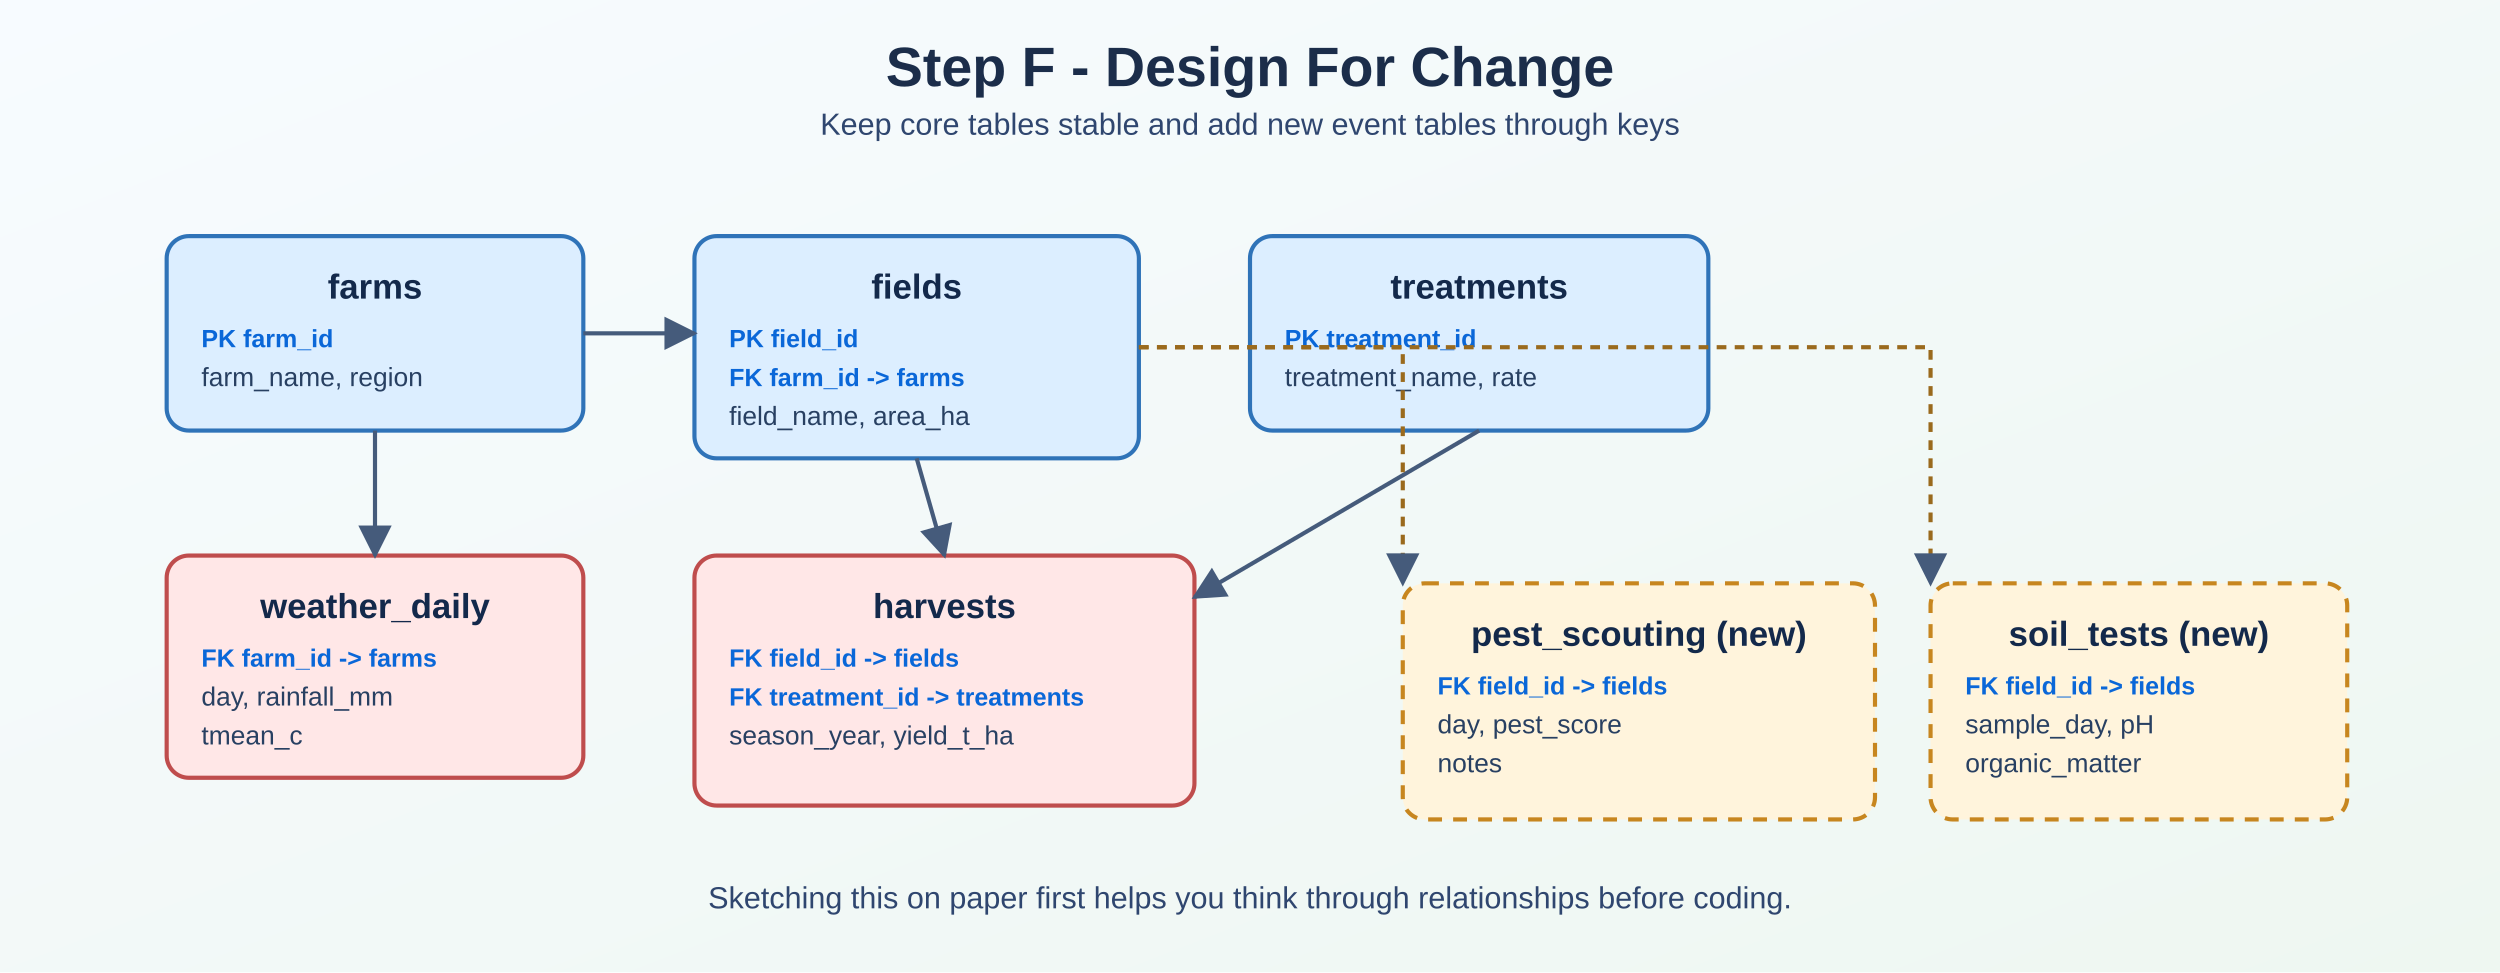
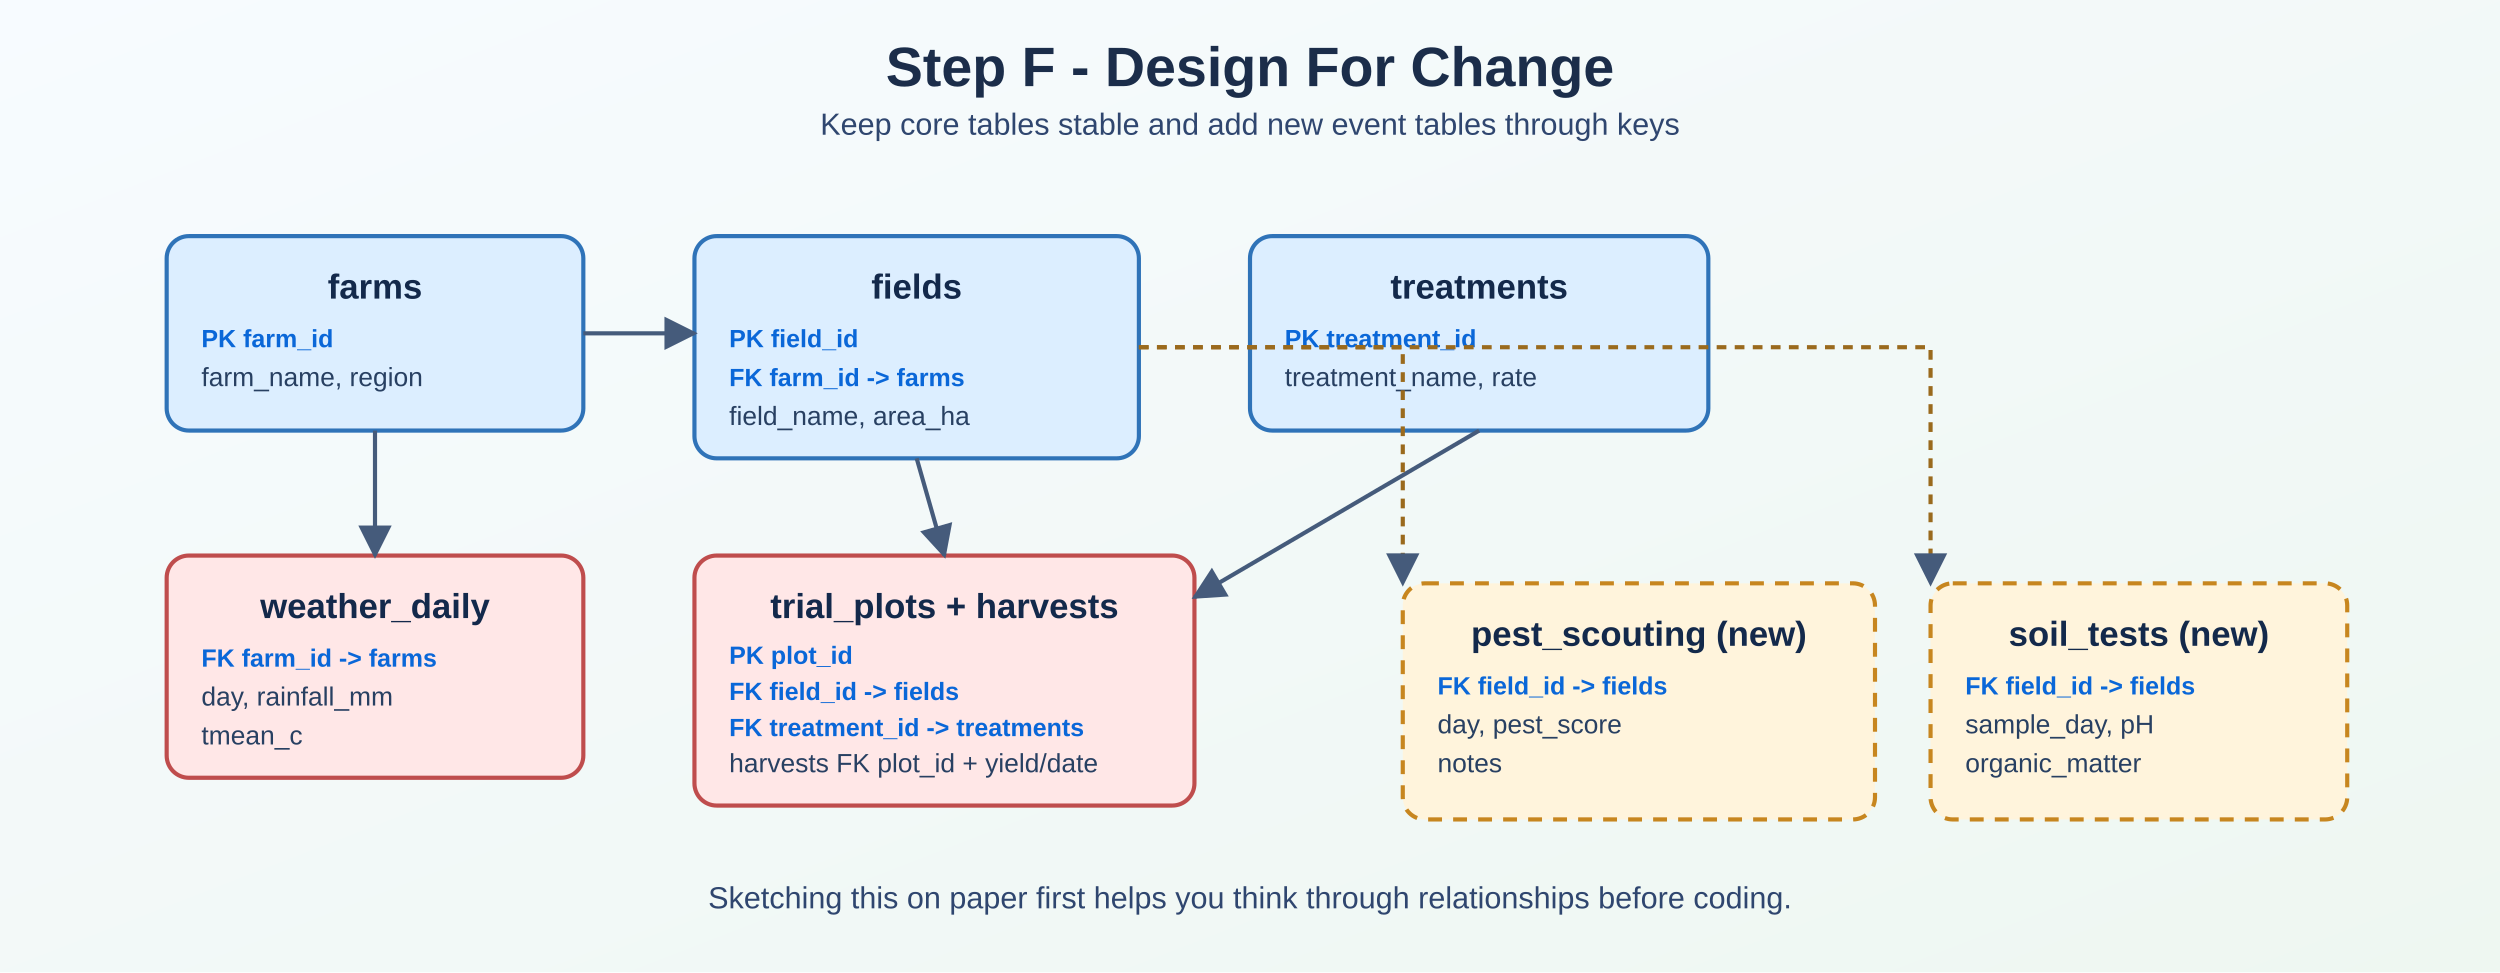
<svg xmlns="http://www.w3.org/2000/svg" viewBox="0 0 1800 700" role="img" aria-labelledby="title desc">
  <defs>
    <linearGradient id="bg" x1="0%" y1="0%" x2="100%" y2="100%">
      <stop offset="0%" stop-color="#f7fbff" />
      <stop offset="100%" stop-color="#eef7f1" />
    </linearGradient>
    <marker id="arrow" viewBox="0 0 10 10" refX="9" refY="5" markerWidth="8" markerHeight="8" orient="auto">
      <path d="M 0 0 L 10 5 L 0 10 z" fill="#455b7b" />
    </marker>
    <style>
      .title { font: 700 40px 'Segoe UI', Tahoma, Arial, sans-serif; fill: #1b2d4a; }
      .subtitle { font: 500 22px 'Segoe UI', Tahoma, Arial, sans-serif; fill: #2f466f; }
      .box-title { font: 700 25px 'Segoe UI', Tahoma, Arial, sans-serif; fill: #13294b; }
      .txt { font: 500 19px 'Segoe UI', Tahoma, Arial, sans-serif; fill: #284062; }
      .pkfk { font: 700 18px 'Segoe UI', Tahoma, Arial, sans-serif; fill: #0a67d8; }
      .core { fill: #dceeff; stroke: #2f73b8; stroke-width: 3; rx: 16; }
      .event { fill: #ffe7e7; stroke: #bf4d4d; stroke-width: 3; rx: 16; }
      .new { fill: #fff4dc; stroke: #c7861f; stroke-width: 3; stroke-dasharray: 10 8; rx: 16; }
      .line { fill: none; stroke: #455b7b; stroke-width: 3; marker-end: url(#arrow); }
      .line-new { fill: none; stroke: #9a6a1d; stroke-width: 3; stroke-dasharray: 7 6; marker-end: url(#arrow); }
    </style>
  </defs>
  <rect x="0" y="0" width="1800" height="700" fill="url(#bg)" />
  <text x="900" y="62" text-anchor="middle" class="title">Step F - Design For Change</text>
  <text x="900" y="97" text-anchor="middle" class="subtitle">Keep core tables stable and add new event tables through keys</text>
  <rect x="120" y="170" width="300" height="140" class="core" />
  <text x="270" y="215" text-anchor="middle" class="box-title">farms</text>
  <text x="145" y="250" class="pkfk">PK farm_id</text>
  <text x="145" y="278" class="txt">farm_name, region</text>
  <rect x="500" y="170" width="320" height="160" class="core" />
  <text x="660" y="215" text-anchor="middle" class="box-title">fields</text>
  <text x="525" y="250" class="pkfk">PK field_id</text>
  <text x="525" y="278" class="pkfk">FK farm_id -&gt; farms</text>
  <text x="525" y="306" class="txt">field_name, area_ha</text>
  <rect x="900" y="170" width="330" height="140" class="core" />
  <text x="1065" y="215" text-anchor="middle" class="box-title">treatments</text>
  <text x="925" y="250" class="pkfk">PK treatment_id</text>
  <text x="925" y="278" class="txt">treatment_name, rate</text>
  <rect x="500" y="400" width="360" height="180" class="event" />
-   <text x="680" y="445" text-anchor="middle" class="box-title">harvests</text>
-   <text x="525" y="480" class="pkfk">FK field_id -&gt; fields</text>
-   <text x="525" y="508" class="pkfk">FK treatment_id -&gt; treatments</text>
-   <text x="525" y="536" class="txt">season_year, yield_t_ha</text>
+   <text x="680" y="445" text-anchor="middle" class="box-title">trial_plots + harvests</text>
+   <text x="525" y="478" class="pkfk">PK plot_id</text>
+   <text x="525" y="504" class="pkfk">FK field_id -&gt; fields</text>
+   <text x="525" y="530" class="pkfk">FK treatment_id -&gt; treatments</text>
+   <text x="525" y="556" class="txt">harvests FK plot_id + yield/date</text>
  <rect x="120" y="400" width="300" height="160" class="event" />
  <text x="270" y="445" text-anchor="middle" class="box-title">weather_daily</text>
  <text x="145" y="480" class="pkfk">FK farm_id -&gt; farms</text>
  <text x="145" y="508" class="txt">day, rainfall_mm</text>
  <text x="145" y="536" class="txt">tmean_c</text>
  <rect x="1010" y="420" width="340" height="170" class="new" />
  <text x="1180" y="465" text-anchor="middle" class="box-title">pest_scouting (new)</text>
  <text x="1035" y="500" class="pkfk">FK field_id -&gt; fields</text>
  <text x="1035" y="528" class="txt">day, pest_score</text>
  <text x="1035" y="556" class="txt">notes</text>
  <rect x="1390" y="420" width="300" height="170" class="new" />
  <text x="1540" y="465" text-anchor="middle" class="box-title">soil_tests (new)</text>
  <text x="1415" y="500" class="pkfk">FK field_id -&gt; fields</text>
  <text x="1415" y="528" class="txt">sample_day, pH</text>
  <text x="1415" y="556" class="txt">organic_matter</text>
  <path d="M 420 240 L 500 240" class="line" />
  <path d="M 1065 310 L 860 430" class="line" />
  <path d="M 660 330 L 680 400" class="line" />
  <path d="M 270 310 L 270 400" class="line" />
  <path d="M 820 250 L 1010 250 L 1010 420" class="line-new" />
  <path d="M 820 250 L 1390 250 L 1390 420" class="line-new" />
  <text x="900" y="654" text-anchor="middle" class="subtitle">Sketching this on paper first helps you think through relationships before coding.</text>
</svg>
